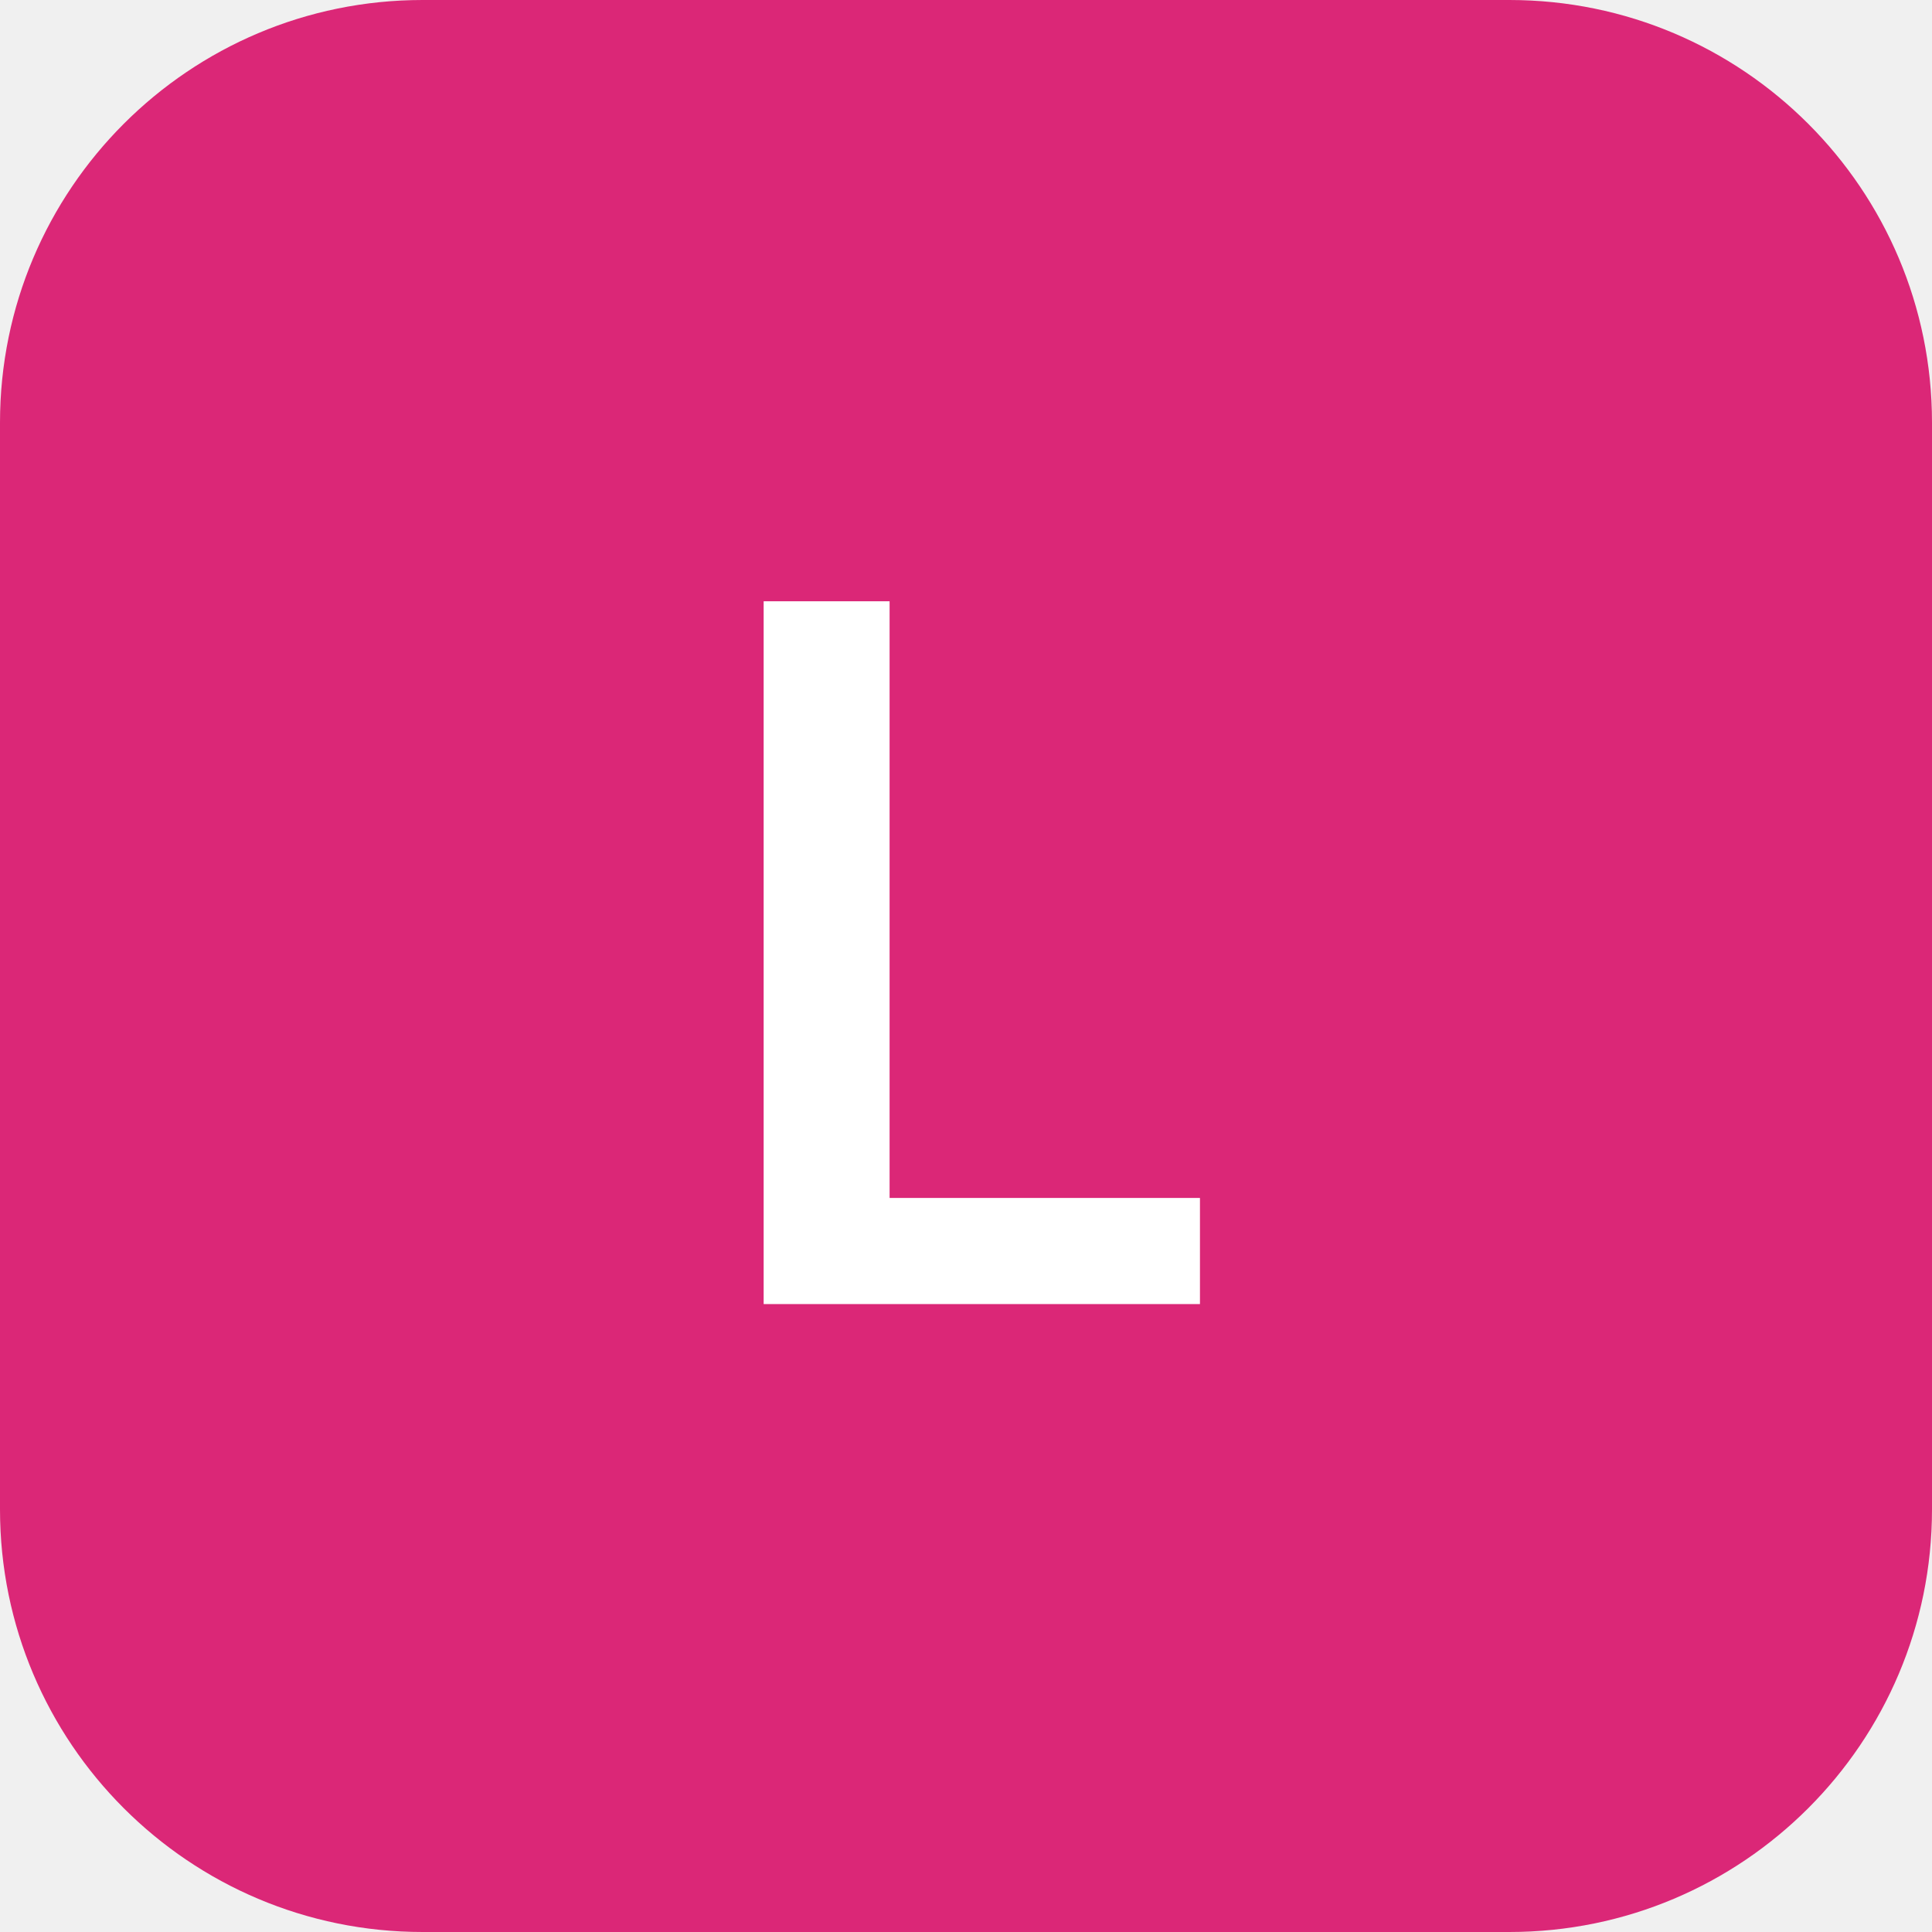
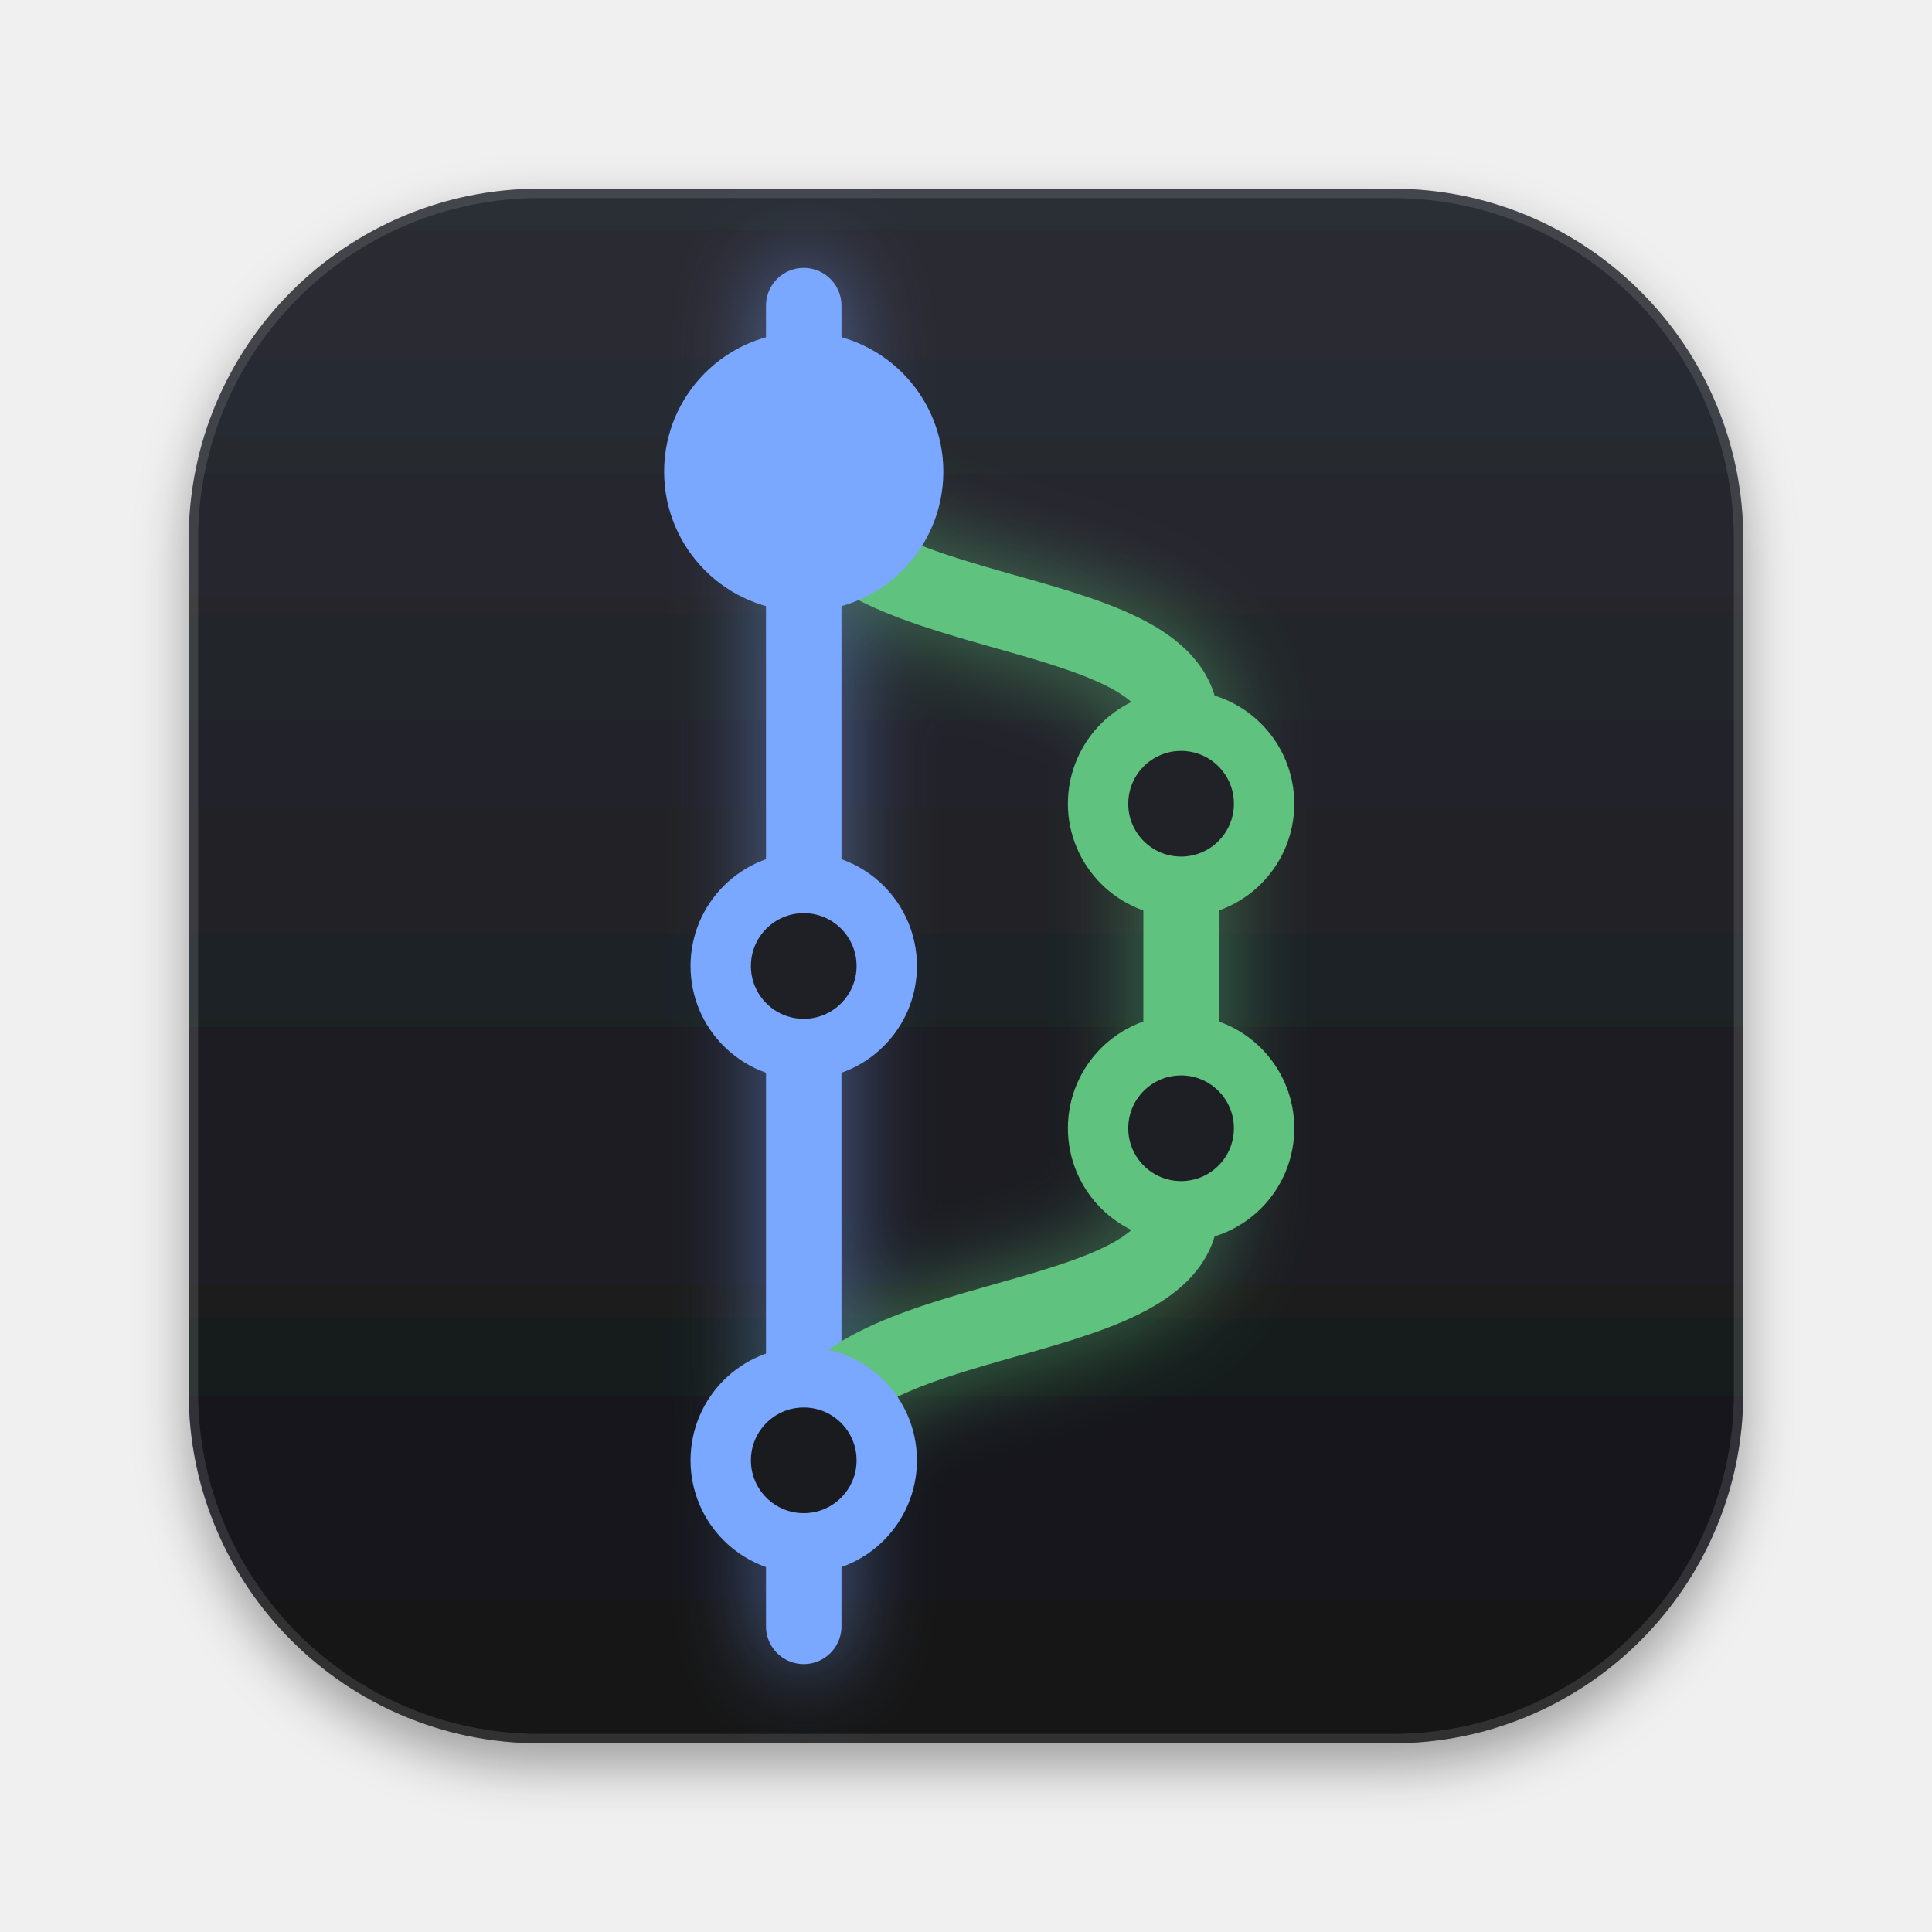
- <svg xmlns="http://www.w3.org/2000/svg" viewBox="0 0 64 64">
-   <rect width="64" height="64" rx="14" fill="#db2777" />
-   <text x="32" y="32" dy="0.35em" text-anchor="middle" font-family="ui-sans-serif, system-ui, -apple-system, sans-serif" font-size="32" font-weight="600" fill="#ffffff">L</text>
+ <svg xmlns="http://www.w3.org/2000/svg" viewBox="0 0 1024 1024">
+   <defs>
+     <linearGradient id="body" x1="0" y1="0" x2="0" y2="1">
+       <stop offset="0" stop-color="#2b2d34" />
+       <stop offset="1" stop-color="#131417" />
+     </linearGradient>
+     <filter id="shadow" x="-20%" y="-20%" width="140%" height="140%">
+       <feDropShadow dx="0" dy="12" stdDeviation="14" flood-color="#000" flood-opacity="0.35" />
+     </filter>
+     <filter id="glow" x="-50%" y="-50%" width="200%" height="200%">
+       <feGaussianBlur stdDeviation="22" />
+     </filter>
+     <clipPath id="clip">
+       <rect x="100" y="100" width="824" height="824" rx="186" />
+     </clipPath>
+   </defs>
+   <rect x="100" y="100" width="824" height="824" rx="186" fill="url(#body)" filter="url(#shadow)" />
+   <g clip-path="url(#clip)">
+     <g transform="translate(14 0)">
+       <g filter="url(#glow)" opacity="0.45" fill="none" stroke-width="48" stroke-linecap="round">
+         <path d="M412 862 V162" stroke="#7aa7ff" />
+         <path d="M412 774 C412 690 612 710 612 640 V384 C612 314 412 334 412 250" stroke="#5fc27e" />
+       </g>
+       <g fill="none" stroke-width="40" stroke-linecap="round">
+         <path d="M412 862 V162" stroke="#7aa7ff" />
+         <path d="M412 774 C412 690 612 710 612 640 V384 C612 314 412 334 412 250" stroke="#5fc27e" />
+       </g>
+       <g stroke-width="32">
+         <circle cx="412" cy="250" r="58" fill="#7aa7ff" stroke="#7aa7ff" />
+         <circle cx="412" cy="512" r="44" fill="#1f2025" stroke="#7aa7ff" />
+         <circle cx="412" cy="774" r="44" fill="#1a1b1f" stroke="#7aa7ff" />
+         <circle cx="612" cy="426" r="44" fill="#212228" stroke="#5fc27e" />
+         <circle cx="612" cy="598" r="44" fill="#1e1f24" stroke="#5fc27e" />
+       </g>
+     </g>
+   </g>
+   <rect x="102.5" y="102.5" width="819" height="819" rx="183.5" fill="none" stroke="#ffffff" stroke-opacity="0.12" stroke-width="5" />
</svg>
